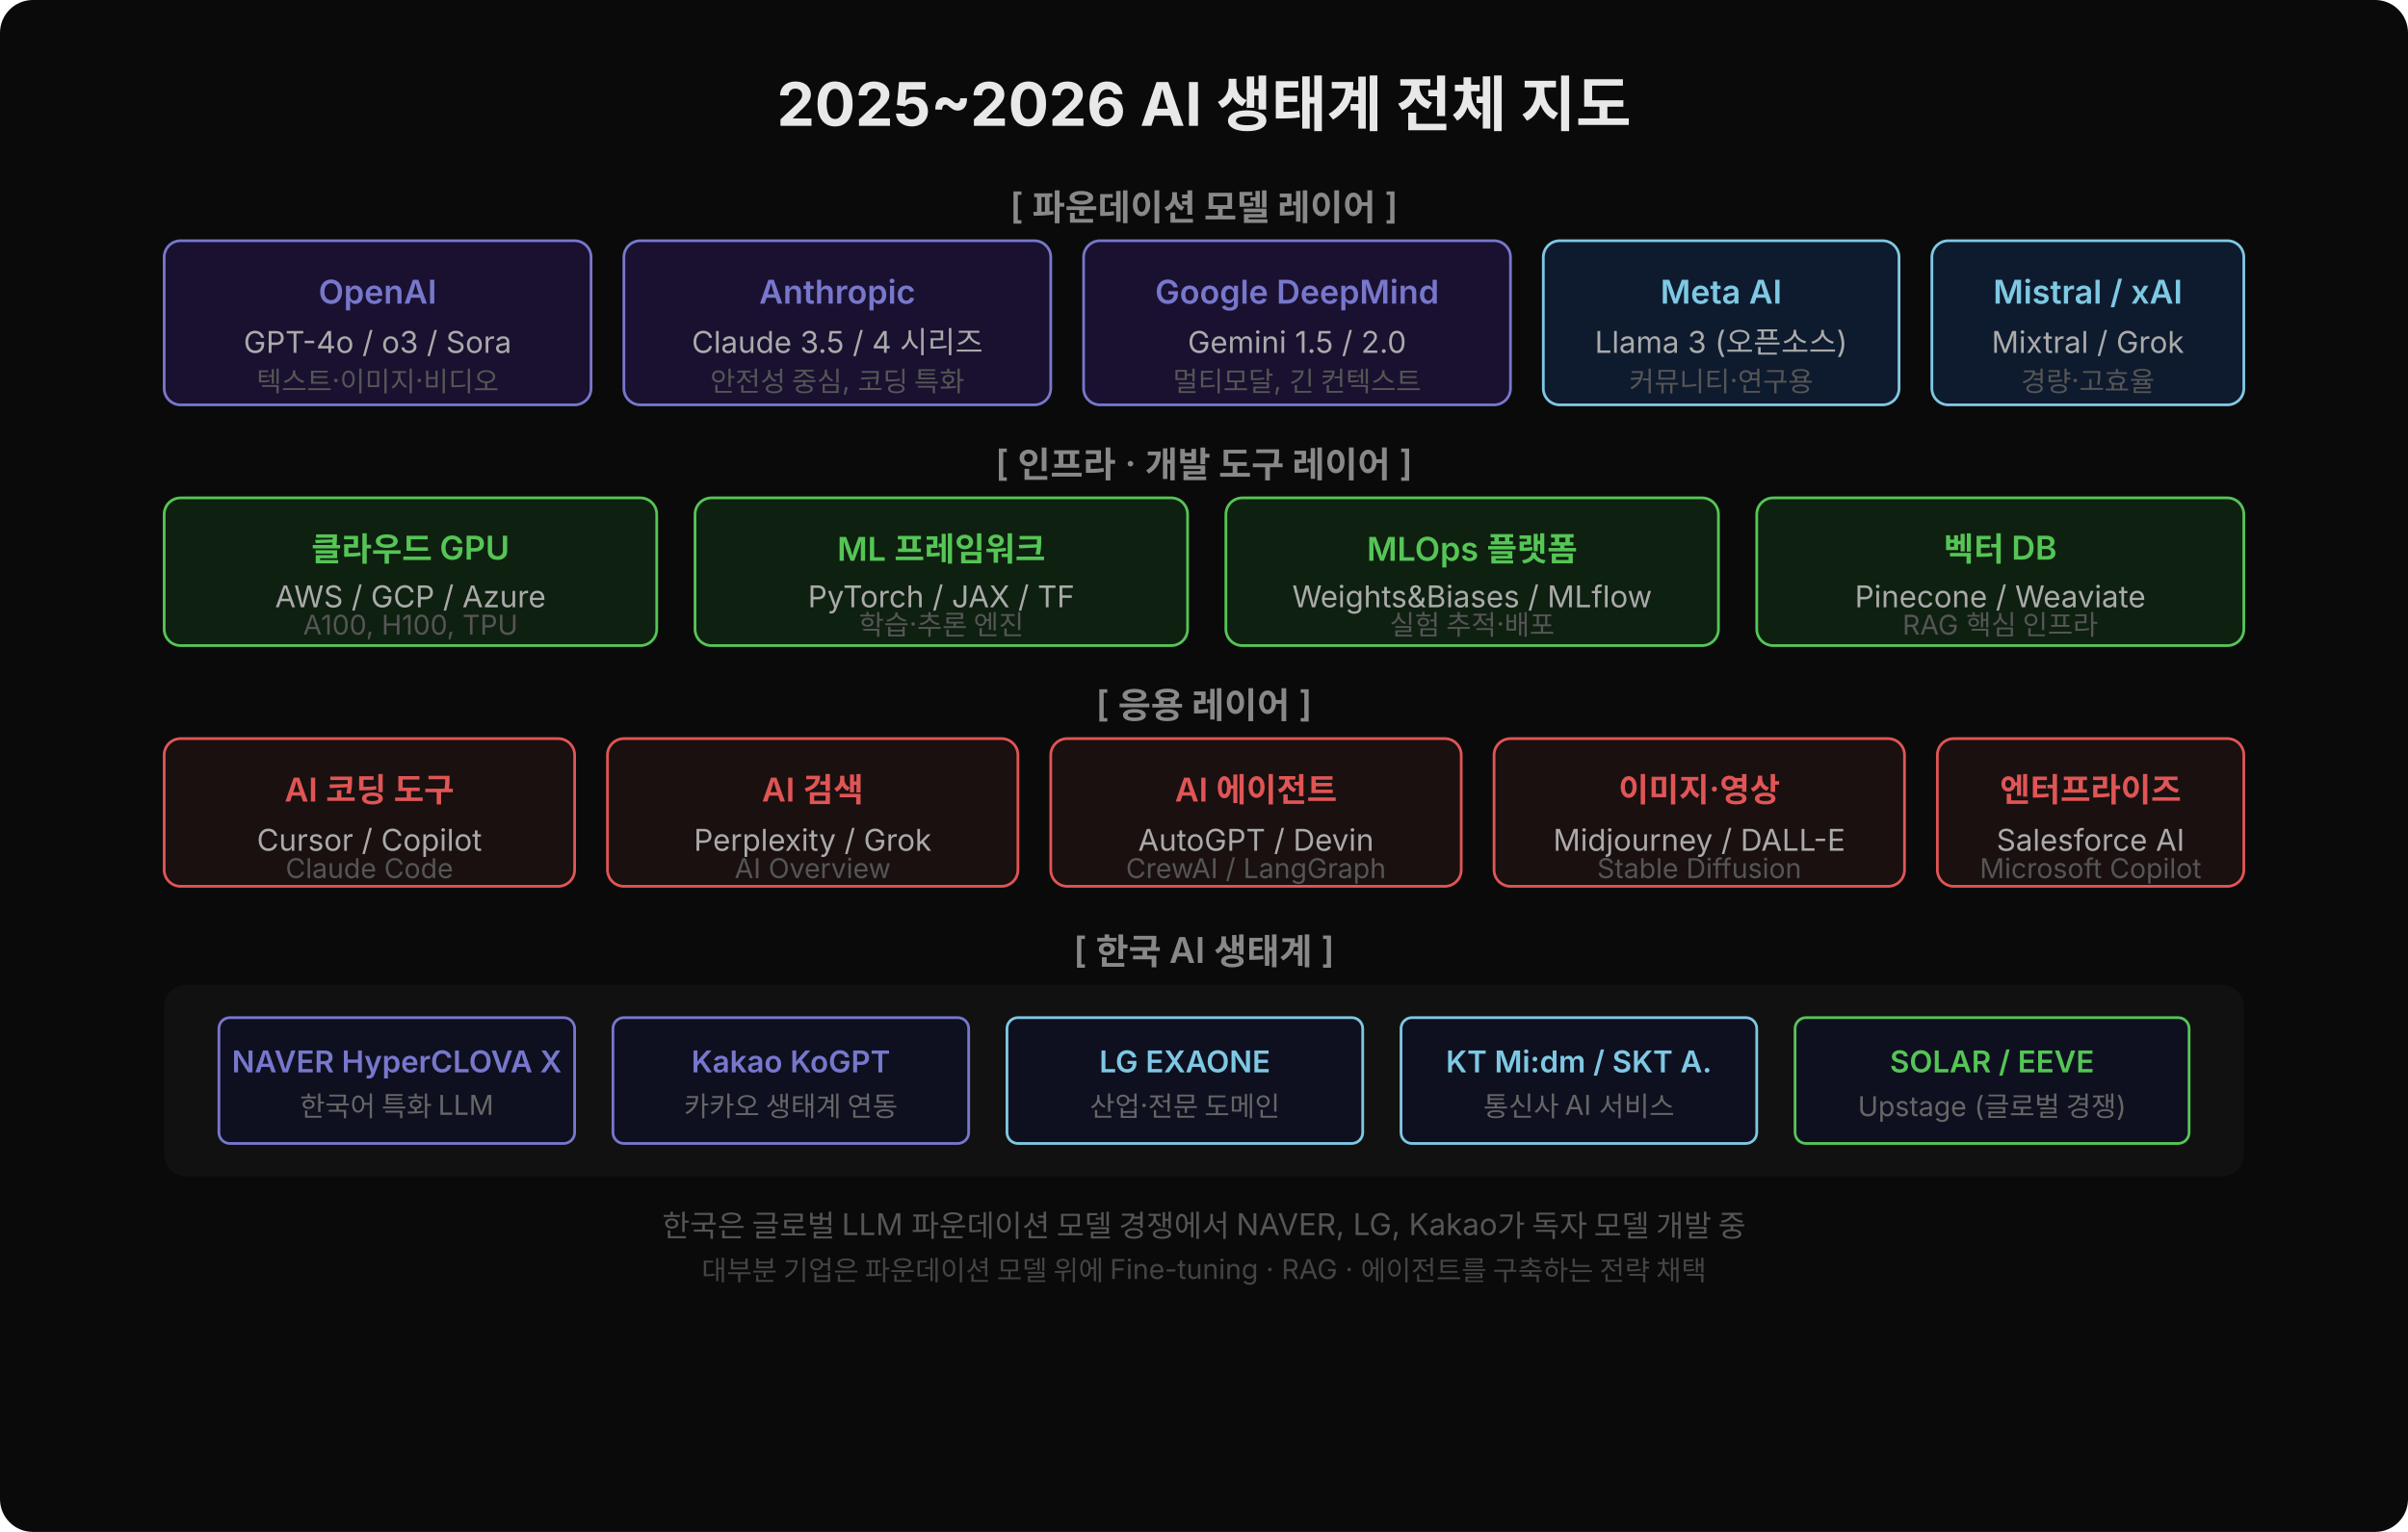
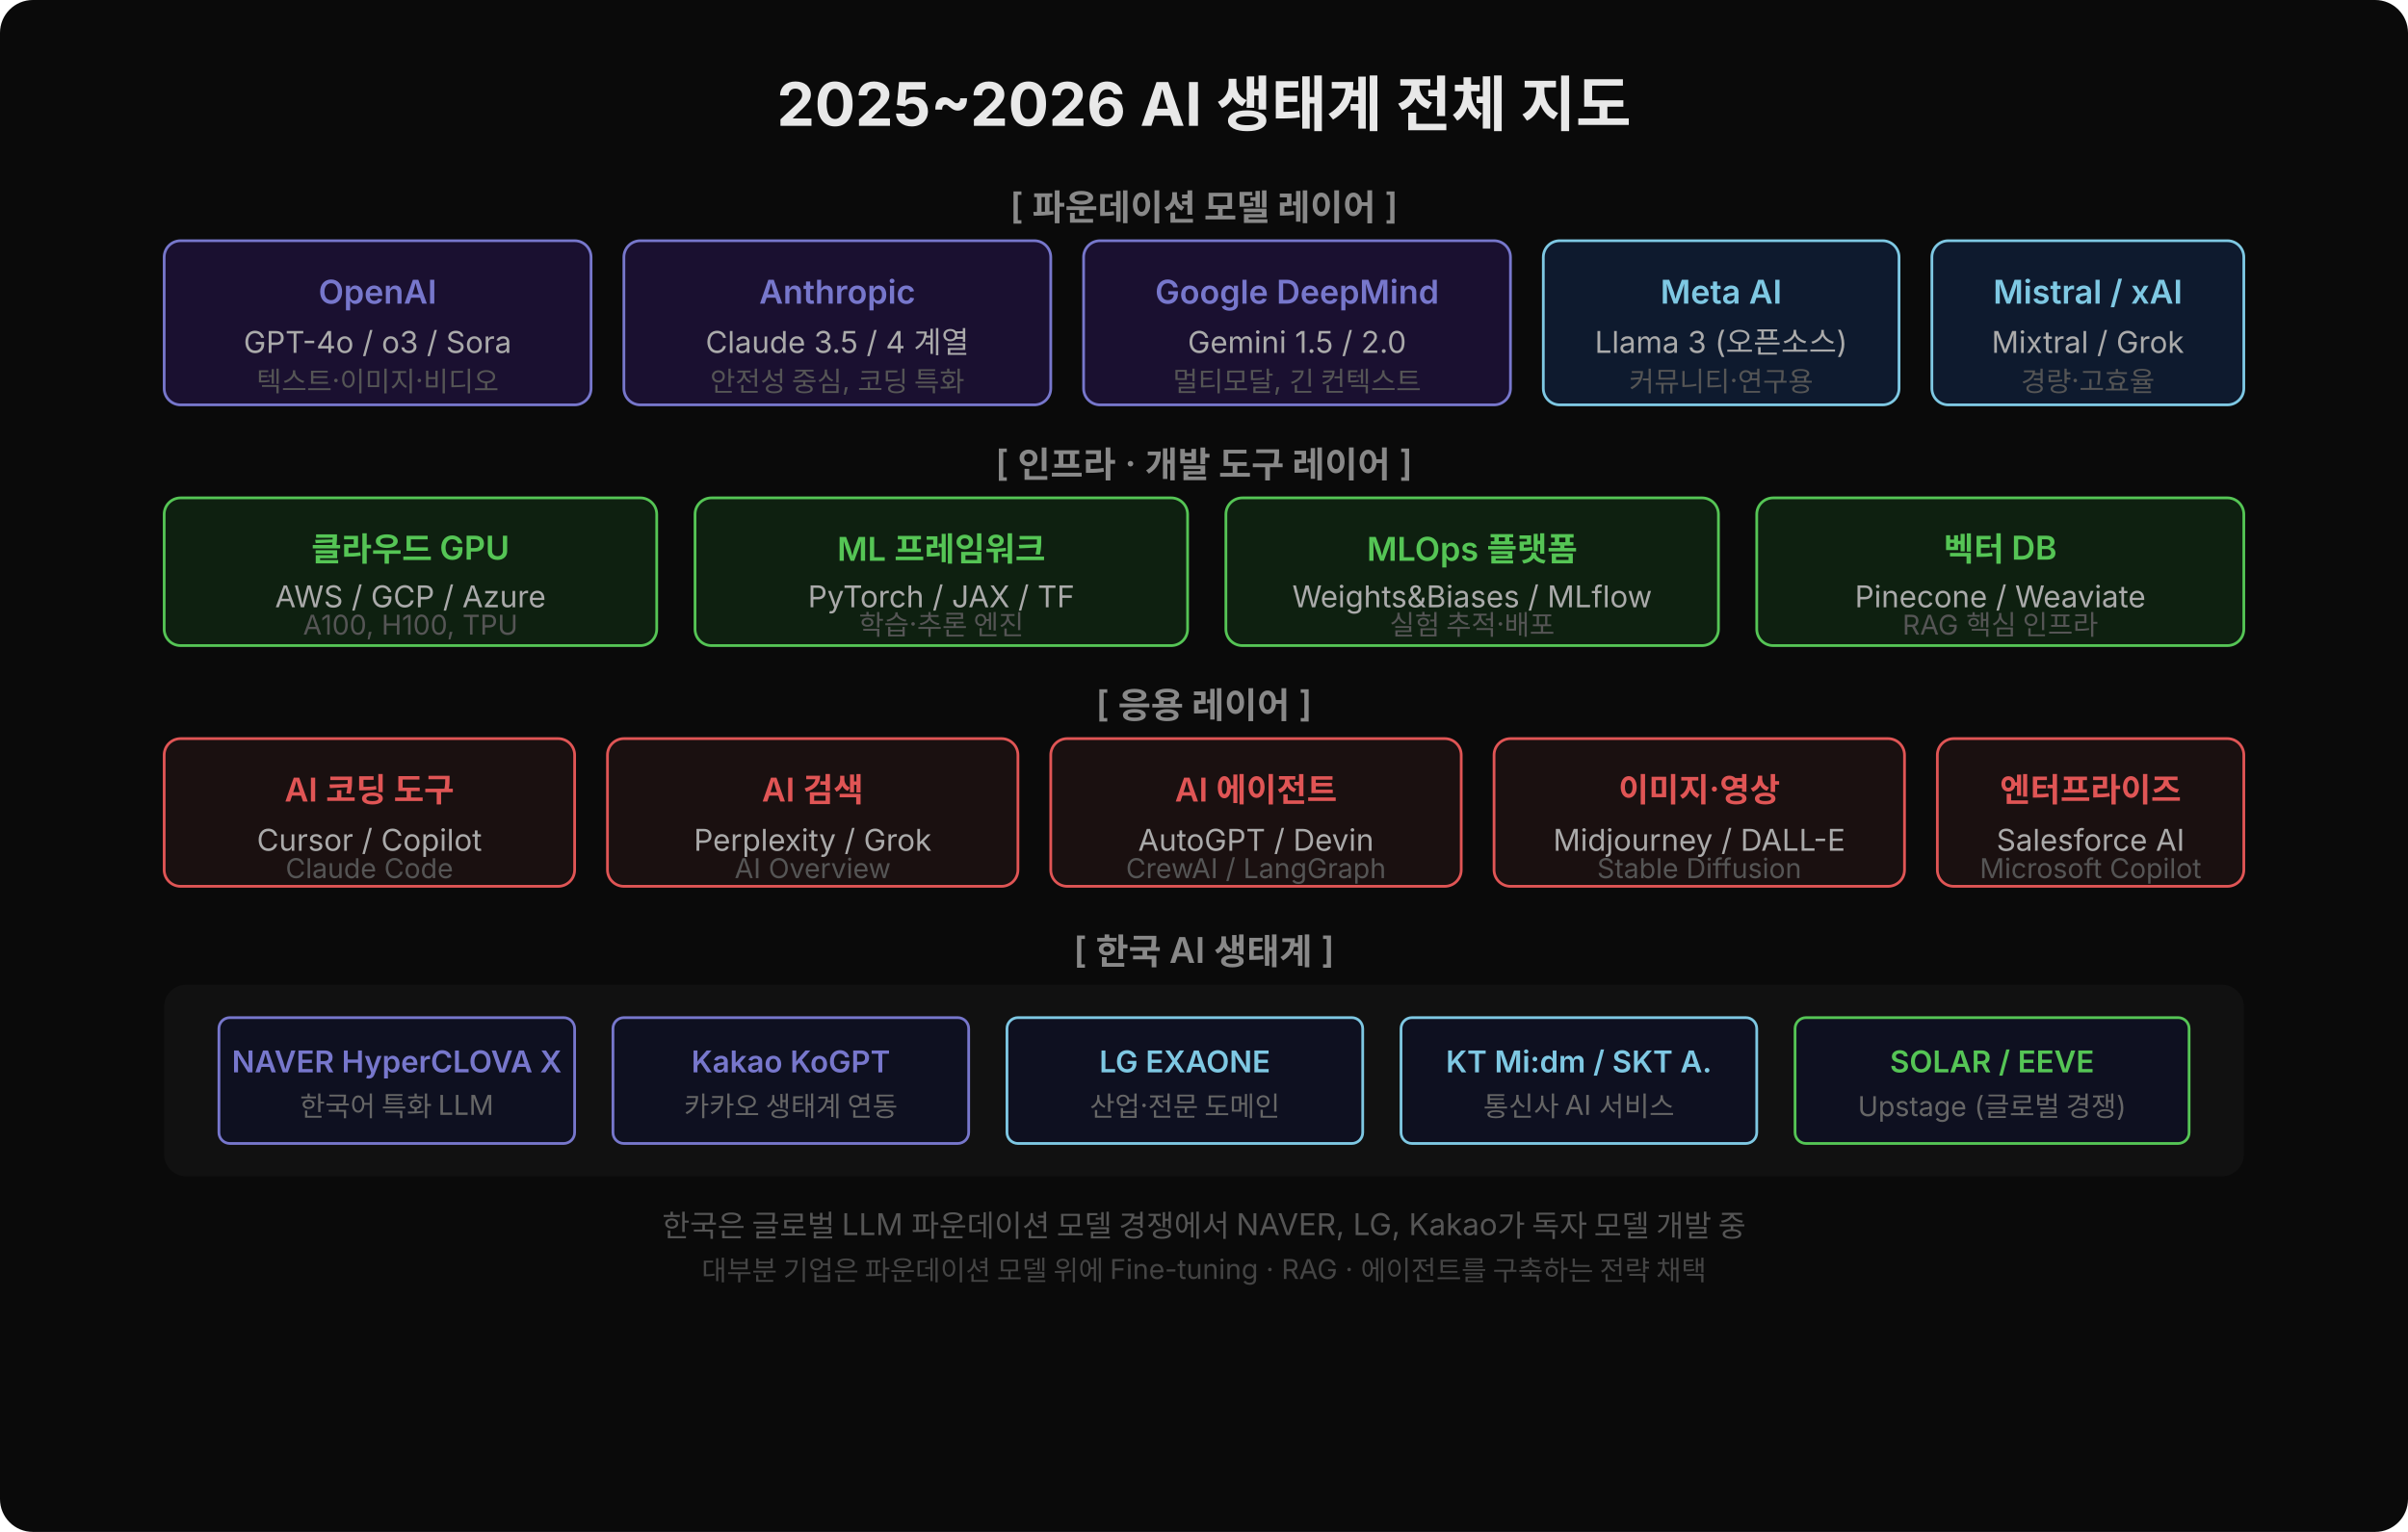
<svg xmlns="http://www.w3.org/2000/svg" width="880" height="560" viewBox="0 0 880 560">
  <defs>
    <style>text:not([font-family]) { font-family: 'Wanted Sans Variable','Wanted Sans',-apple-system,sans-serif; }</style>
  </defs>
  <rect width="880" height="560" fill="#0a0a0a" rx="12" />
  <text x="440" y="46" text-anchor="middle" font-size="22" font-weight="700" fill="#e8e8e8">2025~2026 AI 생태계 전체 지도</text>
  <text x="440" y="80" text-anchor="middle" font-size="13" font-weight="600" fill="#888">[ 파운데이션 모델 레이어 ]</text>
  <rect x="60" y="88" width="156" height="60" rx="6" fill="#1a1030" stroke="#7777cc" stroke-width="1" />
  <text x="138" y="111" text-anchor="middle" font-size="12" font-weight="600" fill="#7777cc">OpenAI</text>
  <text x="138" y="129" text-anchor="middle" font-size="11" fill="#aaa">GPT-4o / o3 / Sora</text>
  <text x="138" y="143" text-anchor="middle" font-size="10" fill="#555">텍스트·이미지·비디오</text>
  <rect x="228" y="88" width="156" height="60" rx="6" fill="#1a1030" stroke="#7777cc" stroke-width="1" />
  <text x="306" y="111" text-anchor="middle" font-size="12" font-weight="600" fill="#7777cc">Anthropic</text>
-   <text x="306" y="129" text-anchor="middle" font-size="11" fill="#aaa">Claude 3.5 / 4 시리즈</text>
+   <text x="306" y="129" text-anchor="middle" font-size="11" fill="#aaa">Claude 3.5 / 4 계열</text>
  <text x="306" y="143" text-anchor="middle" font-size="10" fill="#555">안전성 중심, 코딩 특화</text>
  <rect x="396" y="88" width="156" height="60" rx="6" fill="#1a1030" stroke="#7777cc" stroke-width="1" />
  <text x="474" y="111" text-anchor="middle" font-size="12" font-weight="600" fill="#7777cc">Google DeepMind</text>
  <text x="474" y="129" text-anchor="middle" font-size="11" fill="#aaa">Gemini 1.5 / 2.0</text>
  <text x="474" y="143" text-anchor="middle" font-size="10" fill="#555">멀티모달, 긴 컨텍스트</text>
  <rect x="564" y="88" width="130" height="60" rx="6" fill="#0e1a2e" stroke="#7ec8e3" stroke-width="1" />
  <text x="629" y="111" text-anchor="middle" font-size="12" font-weight="600" fill="#7ec8e3">Meta AI</text>
  <text x="629" y="129" text-anchor="middle" font-size="11" fill="#aaa">Llama 3 (오픈소스)</text>
  <text x="629" y="143" text-anchor="middle" font-size="10" fill="#555">커뮤니티·연구용</text>
  <rect x="706" y="88" width="114" height="60" rx="6" fill="#0e1a2e" stroke="#7ec8e3" stroke-width="1" />
  <text x="763" y="111" text-anchor="middle" font-size="12" font-weight="600" fill="#7ec8e3">Mistral / xAI</text>
  <text x="763" y="129" text-anchor="middle" font-size="11" fill="#aaa">Mixtral / Grok</text>
  <text x="763" y="143" text-anchor="middle" font-size="10" fill="#555">경량·고효율</text>
  <text x="440" y="174" text-anchor="middle" font-size="13" font-weight="600" fill="#888">[ 인프라 · 개발 도구 레이어 ]</text>
  <rect x="60" y="182" width="180" height="54" rx="6" fill="#0e2010" stroke="#55c555" stroke-width="1" />
  <text x="150" y="205" text-anchor="middle" font-size="12" font-weight="600" fill="#55c555">클라우드 GPU</text>
  <text x="150" y="222" text-anchor="middle" font-size="11" fill="#aaa">AWS / GCP / Azure</text>
  <text x="150" y="232" text-anchor="middle" font-size="10" fill="#555">A100, H100, TPU</text>
  <rect x="254" y="182" width="180" height="54" rx="6" fill="#0e2010" stroke="#55c555" stroke-width="1" />
  <text x="344" y="205" text-anchor="middle" font-size="12" font-weight="600" fill="#55c555">ML 프레임워크</text>
  <text x="344" y="222" text-anchor="middle" font-size="11" fill="#aaa">PyTorch / JAX / TF</text>
  <text x="344" y="232" text-anchor="middle" font-size="10" fill="#555">학습·추론 엔진</text>
  <rect x="448" y="182" width="180" height="54" rx="6" fill="#0e2010" stroke="#55c555" stroke-width="1" />
  <text x="538" y="205" text-anchor="middle" font-size="12" font-weight="600" fill="#55c555">MLOps 플랫폼</text>
  <text x="538" y="222" text-anchor="middle" font-size="11" fill="#aaa">Weights&amp;Biases / MLflow</text>
  <text x="538" y="232" text-anchor="middle" font-size="10" fill="#555">실험 추적·배포</text>
  <rect x="642" y="182" width="178" height="54" rx="6" fill="#0e2010" stroke="#55c555" stroke-width="1" />
  <text x="731" y="205" text-anchor="middle" font-size="12" font-weight="600" fill="#55c555">벡터 DB</text>
  <text x="731" y="222" text-anchor="middle" font-size="11" fill="#aaa">Pinecone / Weaviate</text>
  <text x="731" y="232" text-anchor="middle" font-size="10" fill="#555">RAG 핵심 인프라</text>
  <text x="440" y="262" text-anchor="middle" font-size="13" font-weight="600" fill="#888">[ 응용 레이어 ]</text>
  <rect x="60" y="270" width="150" height="54" rx="6" fill="#1a1010" stroke="#e05555" stroke-width="1" />
  <text x="135" y="293" text-anchor="middle" font-size="12" font-weight="600" fill="#e05555">AI 코딩 도구</text>
  <text x="135" y="311" text-anchor="middle" font-size="11" fill="#aaa">Cursor / Copilot</text>
  <text x="135" y="321" text-anchor="middle" font-size="10" fill="#555">Claude Code</text>
  <rect x="222" y="270" width="150" height="54" rx="6" fill="#1a1010" stroke="#e05555" stroke-width="1" />
  <text x="297" y="293" text-anchor="middle" font-size="12" font-weight="600" fill="#e05555">AI 검색</text>
  <text x="297" y="311" text-anchor="middle" font-size="11" fill="#aaa">Perplexity / Grok</text>
  <text x="297" y="321" text-anchor="middle" font-size="10" fill="#555">AI Overview</text>
  <rect x="384" y="270" width="150" height="54" rx="6" fill="#1a1010" stroke="#e05555" stroke-width="1" />
  <text x="459" y="293" text-anchor="middle" font-size="12" font-weight="600" fill="#e05555">AI 에이전트</text>
  <text x="459" y="311" text-anchor="middle" font-size="11" fill="#aaa">AutoGPT / Devin</text>
  <text x="459" y="321" text-anchor="middle" font-size="10" fill="#555">CrewAI / LangGraph</text>
  <rect x="546" y="270" width="150" height="54" rx="6" fill="#1a1010" stroke="#e05555" stroke-width="1" />
  <text x="621" y="293" text-anchor="middle" font-size="12" font-weight="600" fill="#e05555">이미지·영상</text>
  <text x="621" y="311" text-anchor="middle" font-size="11" fill="#aaa">Midjourney / DALL-E</text>
  <text x="621" y="321" text-anchor="middle" font-size="10" fill="#555">Stable Diffusion</text>
  <rect x="708" y="270" width="112" height="54" rx="6" fill="#1a1010" stroke="#e05555" stroke-width="1" />
  <text x="764" y="293" text-anchor="middle" font-size="12" font-weight="600" fill="#e05555">엔터프라이즈</text>
  <text x="764" y="311" text-anchor="middle" font-size="11" fill="#aaa">Salesforce AI</text>
  <text x="764" y="321" text-anchor="middle" font-size="10" fill="#555">Microsoft Copilot</text>
  <text x="440" y="352" text-anchor="middle" font-size="13" font-weight="600" fill="#888">[ 한국 AI 생태계 ]</text>
  <rect x="60" y="360" width="760" height="70" rx="8" fill="#111" />
  <rect x="80" y="372" width="130" height="46" rx="4" fill="#0e1020" stroke="#7777cc" stroke-width="1" />
  <text x="145" y="392" text-anchor="middle" font-size="11" font-weight="600" fill="#7777cc">NAVER HyperCLOVA X</text>
  <text x="145" y="408" text-anchor="middle" font-size="10" fill="#666">한국어 특화 LLM</text>
  <rect x="224" y="372" width="130" height="46" rx="4" fill="#0e1020" stroke="#7777cc" stroke-width="1" />
  <text x="289" y="392" text-anchor="middle" font-size="11" font-weight="600" fill="#7777cc">Kakao KoGPT</text>
  <text x="289" y="408" text-anchor="middle" font-size="10" fill="#666">카카오 생태계 연동</text>
  <rect x="368" y="372" width="130" height="46" rx="4" fill="#0e1020" stroke="#7ec8e3" stroke-width="1" />
  <text x="433" y="392" text-anchor="middle" font-size="11" font-weight="600" fill="#7ec8e3">LG EXAONE</text>
  <text x="433" y="408" text-anchor="middle" font-size="10" fill="#666">산업·전문 도메인</text>
  <rect x="512" y="372" width="130" height="46" rx="4" fill="#0e1020" stroke="#7ec8e3" stroke-width="1" />
  <text x="577" y="392" text-anchor="middle" font-size="11" font-weight="600" fill="#7ec8e3">KT Mi:dm / SKT A.</text>
  <text x="577" y="408" text-anchor="middle" font-size="10" fill="#666">통신사 AI 서비스</text>
  <rect x="656" y="372" width="144" height="46" rx="4" fill="#0e1020" stroke="#55c555" stroke-width="1" />
  <text x="728" y="392" text-anchor="middle" font-size="11" font-weight="600" fill="#55c555">SOLAR / EEVE</text>
  <text x="728" y="408" text-anchor="middle" font-size="10" fill="#666">Upstage (글로벌 경쟁)</text>
  <text x="440" y="452" text-anchor="middle" font-size="11" fill="#555">한국은 글로벌 LLM 파운데이션 모델 경쟁에서 NAVER, LG, Kakao가 독자 모델 개발 중</text>
  <text x="440" y="468" text-anchor="middle" font-size="10" fill="#444">대부분 기업은 파운데이션 모델 위에 Fine-tuning · RAG · 에이전트를 구축하는 전략 채택</text>
</svg>
